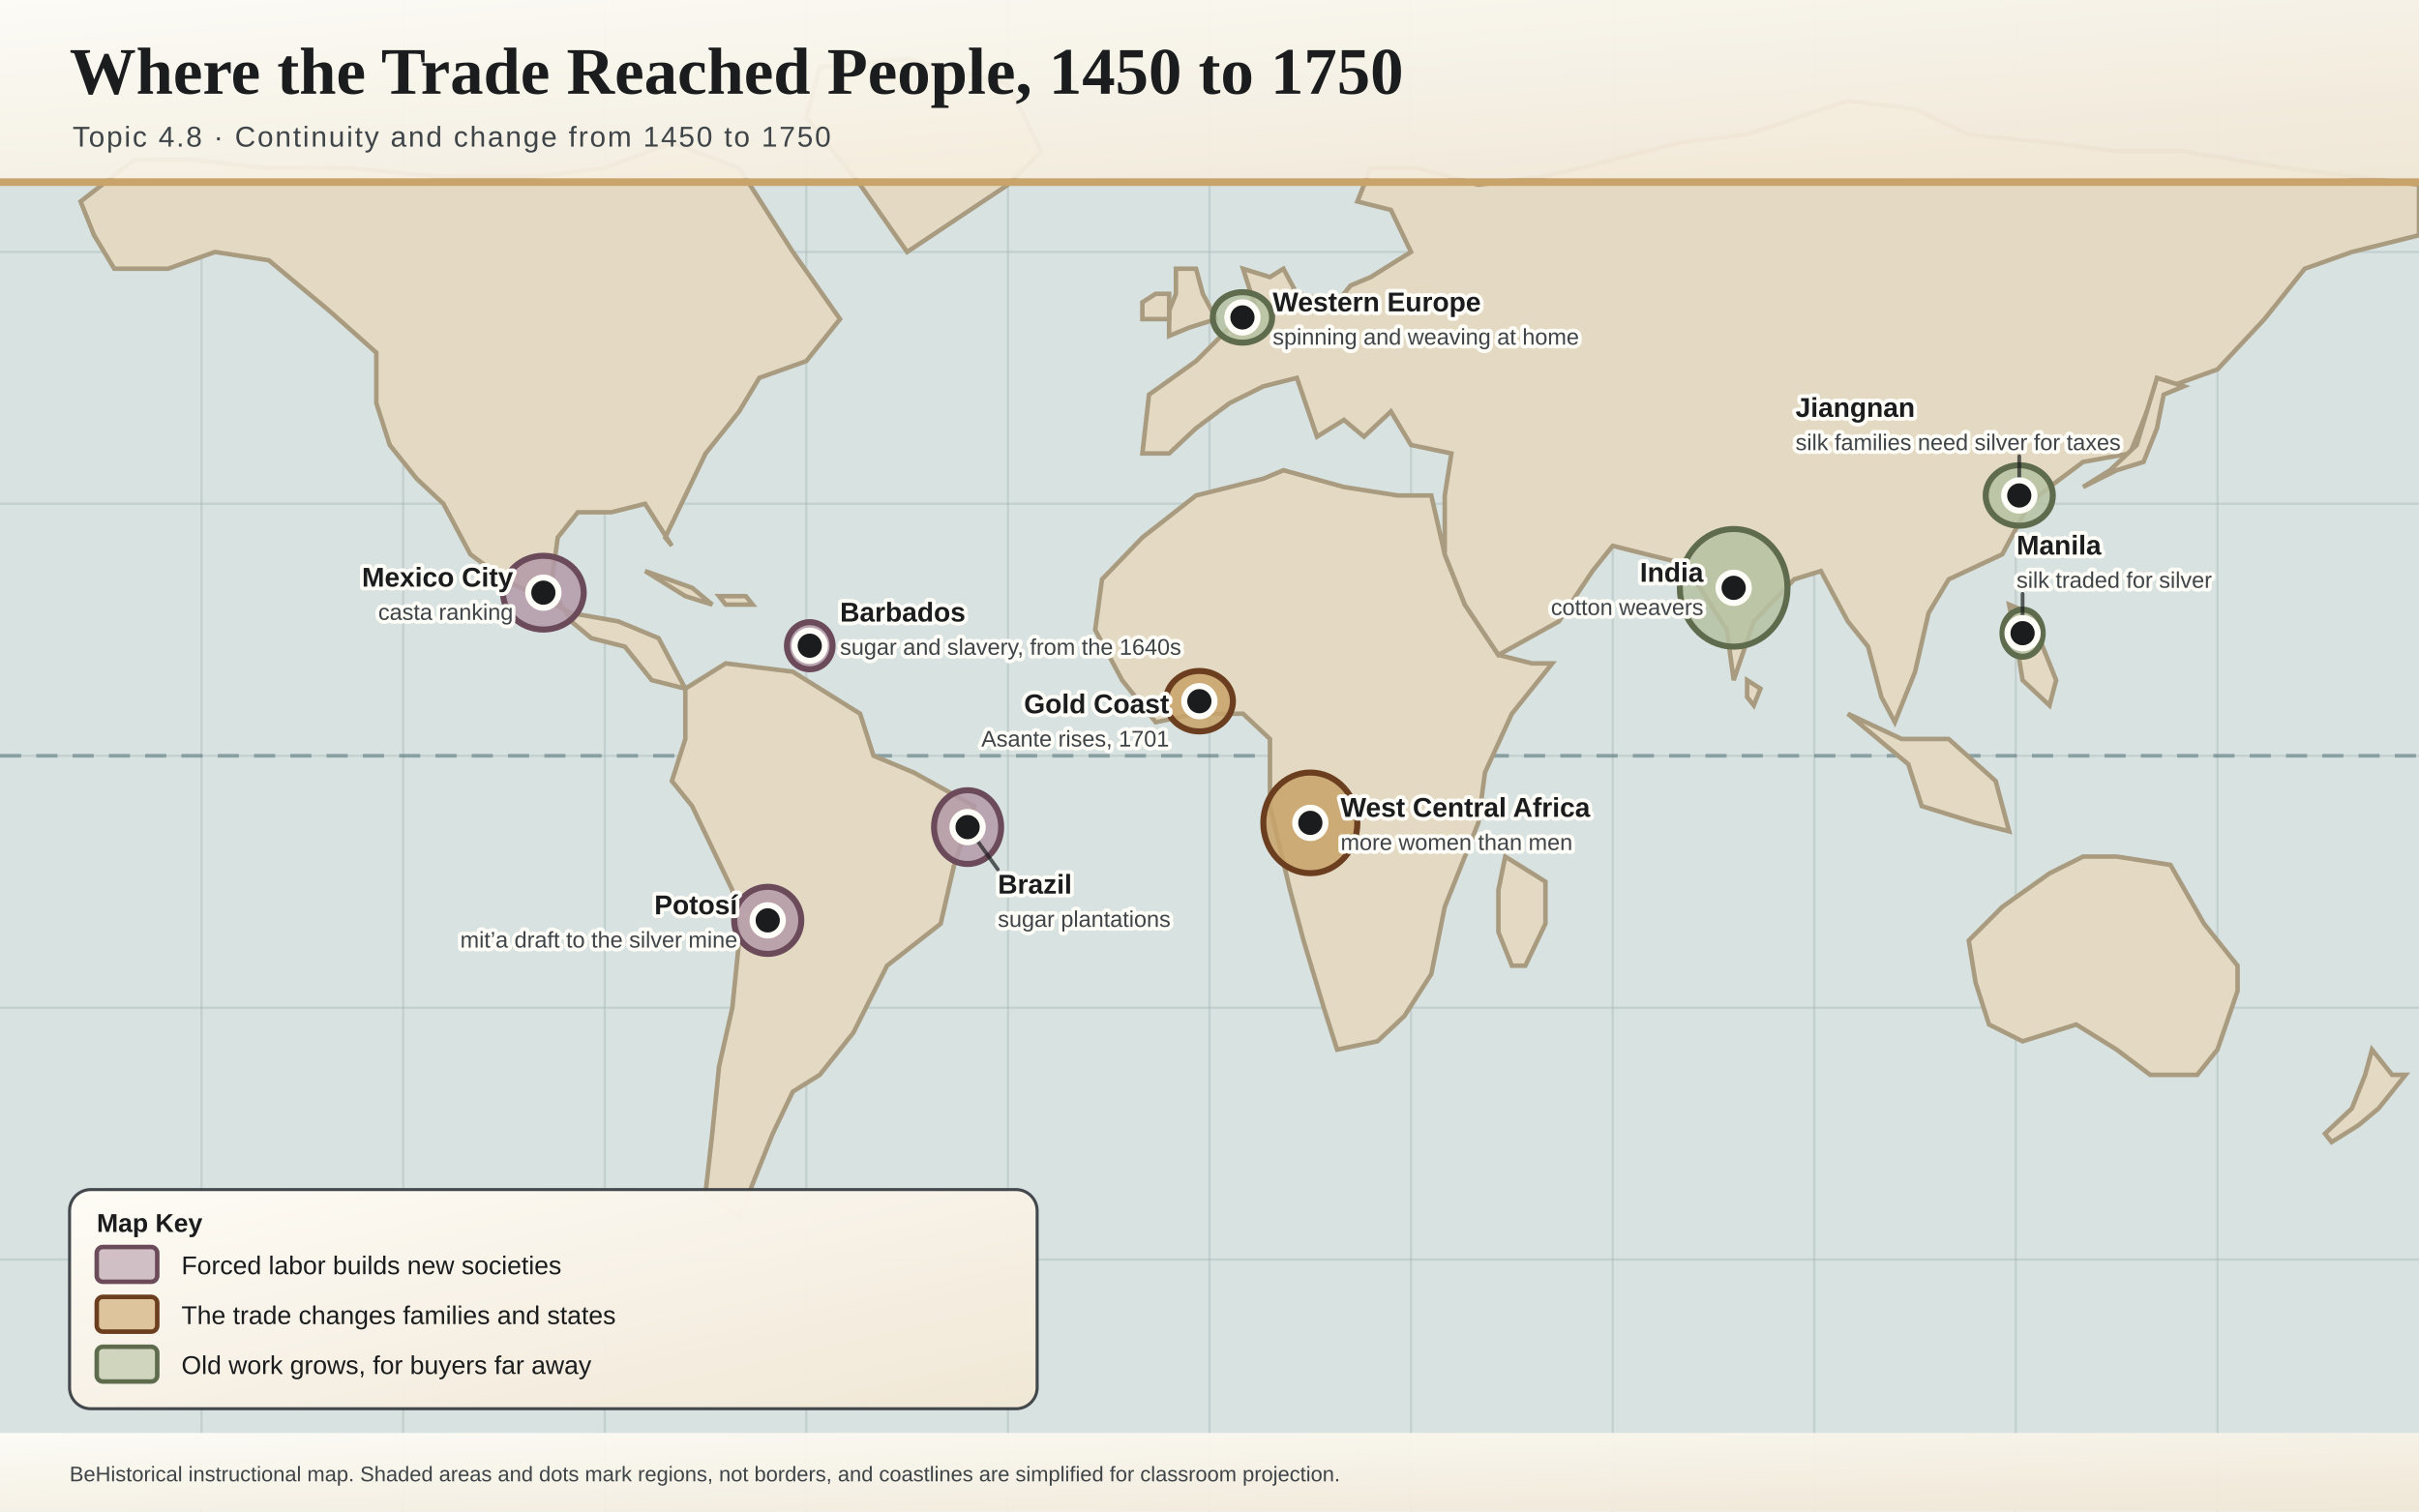
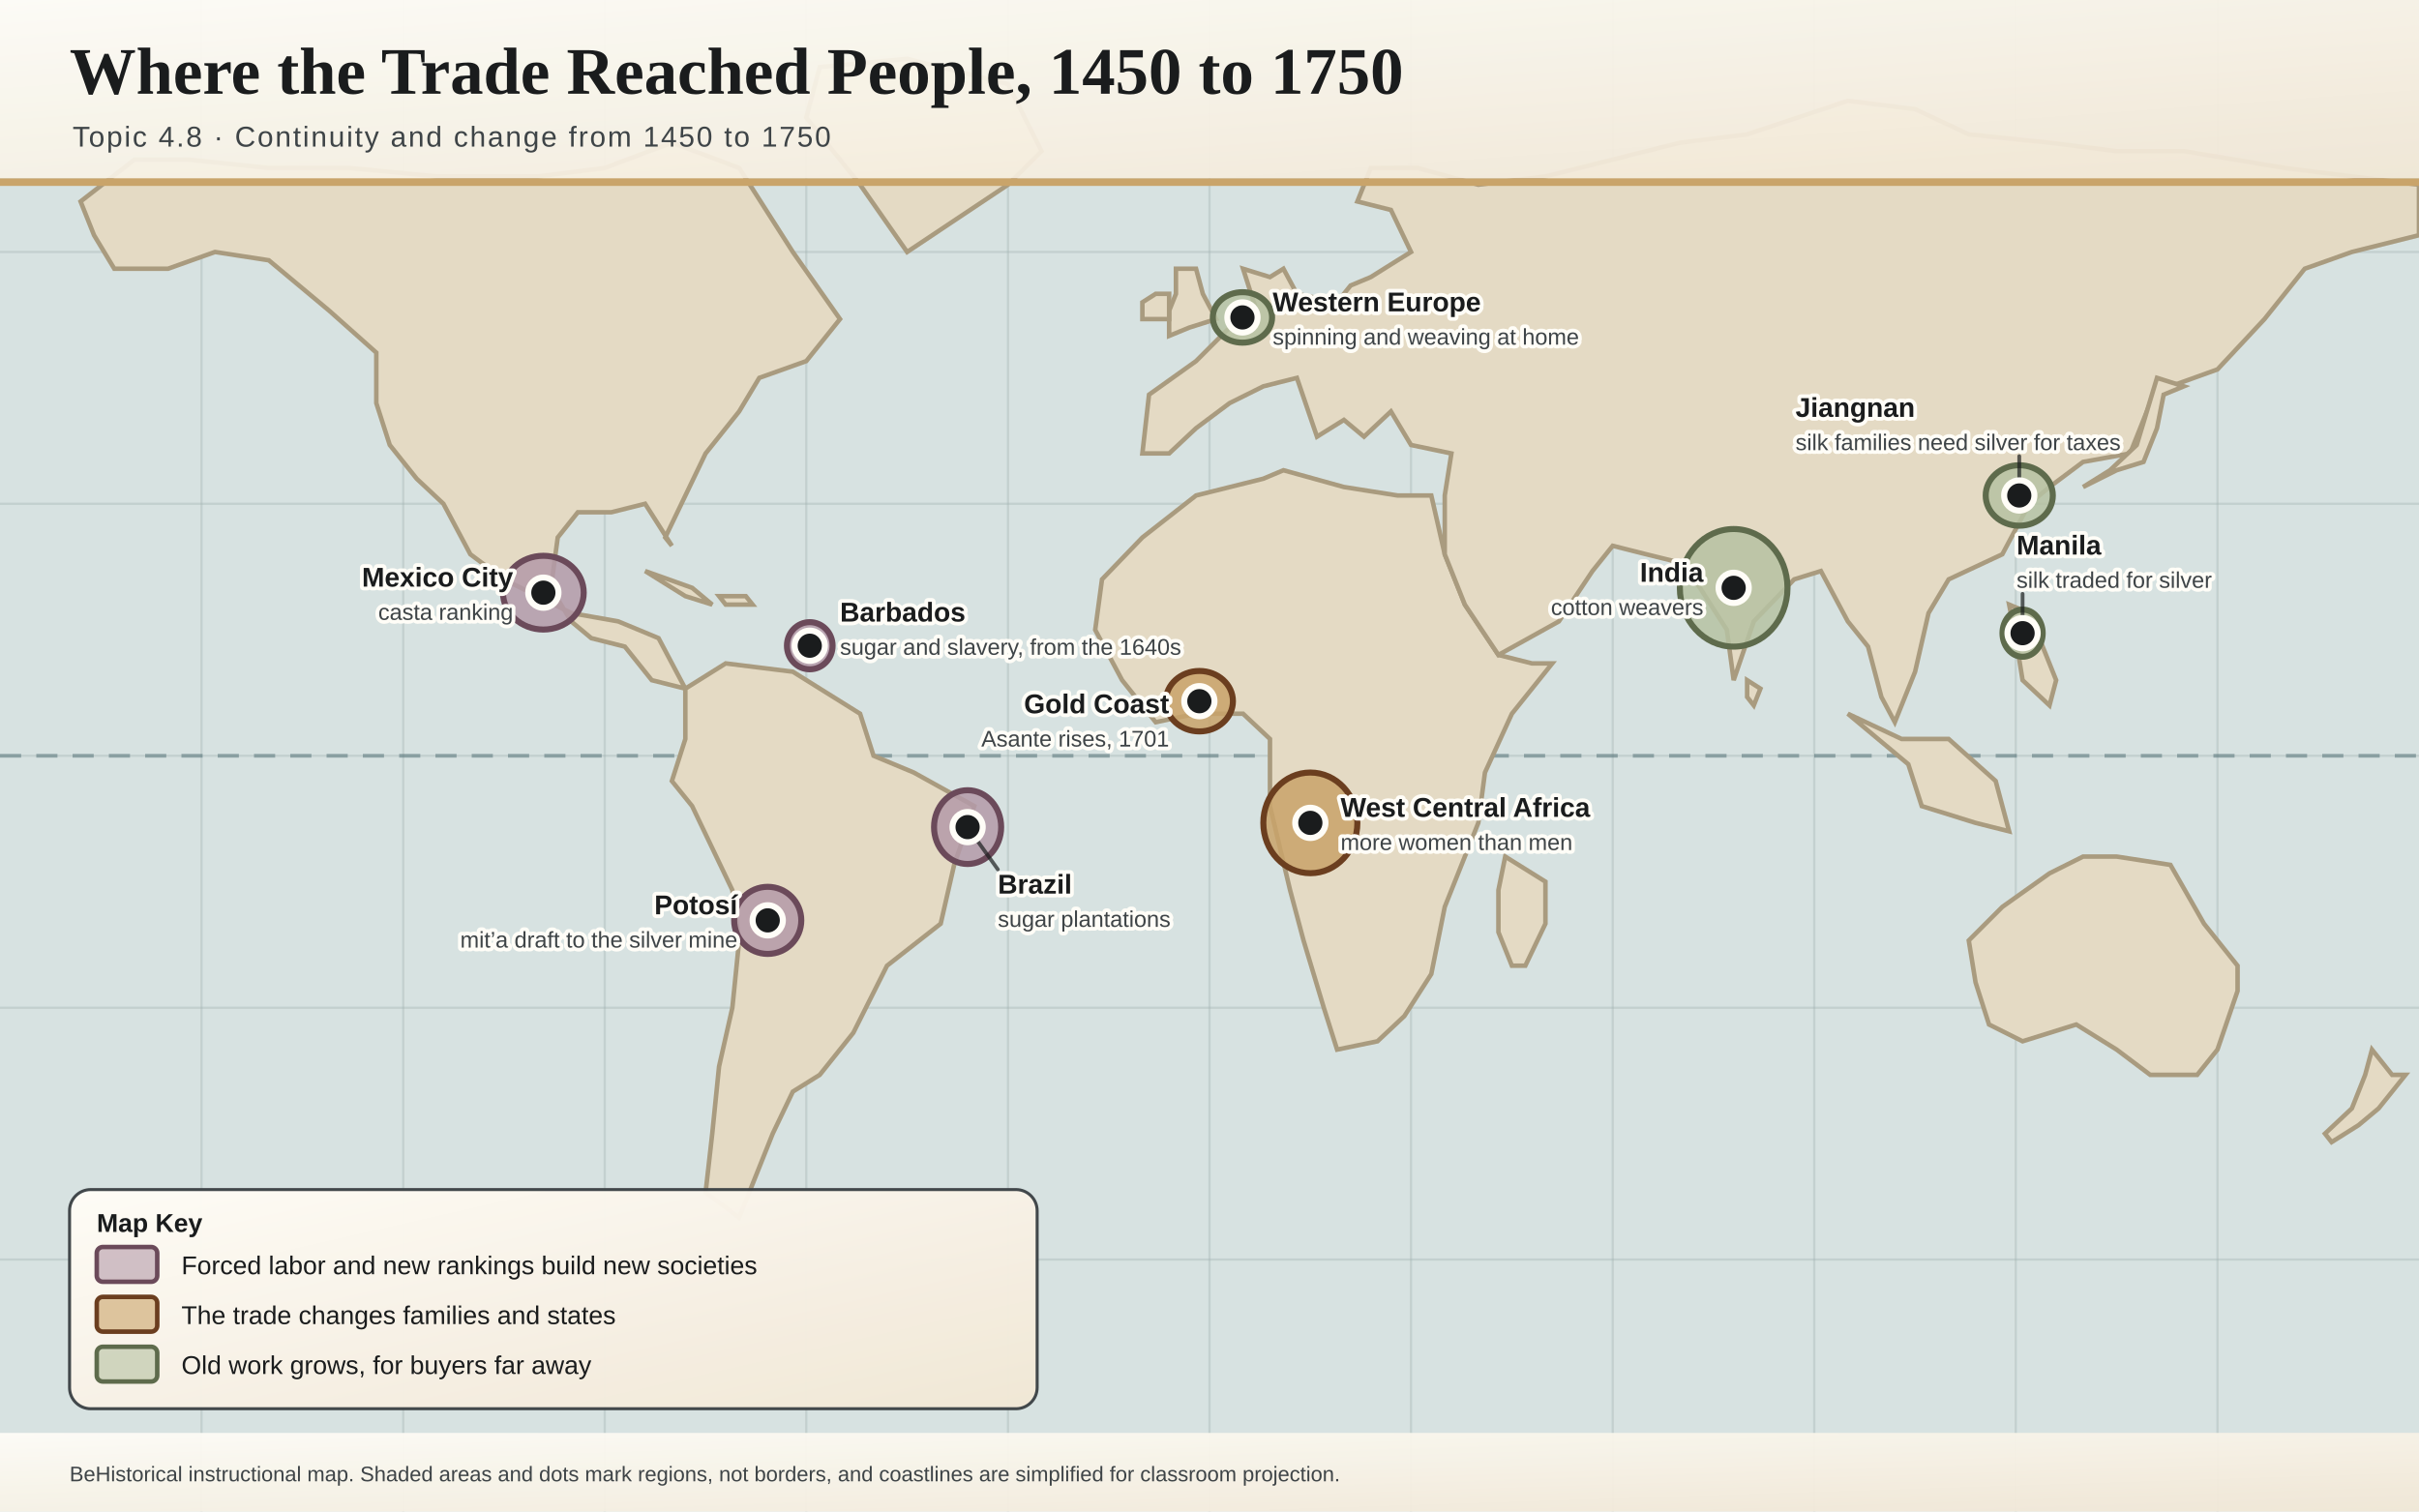
<svg xmlns="http://www.w3.org/2000/svg" width="1600" height="1000" viewBox="0 0 1600 1000" preserveAspectRatio="xMidYMid meet" role="img" aria-labelledby="map-title map-desc">
  <defs>
    <linearGradient id="paper" x1="0" x2="1" y1="0" y2="1">
      <stop offset="0" stop-color="#FFFDF7" />
      <stop offset="1" stop-color="#F1E7D5" />
    </linearGradient>
    <marker id="arrow" markerWidth="20" markerHeight="16" refX="17" refY="8" orient="auto" markerUnits="userSpaceOnUse">
      <path d="M0,0 L20,8 L0,16 Z" fill="#8C5A2B" />
    </marker>
    <style>
      .title{font-family:Georgia,'Times New Roman',serif;font-weight:700;font-size:44px;fill:#1A1C1D}
      .subtitle{font-family:Arial,Helvetica,sans-serif;font-size:19px;fill:#3E4447;letter-spacing:1.2px;text-transform:uppercase}
      .region{font-family:Georgia,'Times New Roman',serif;font-weight:700;font-size:21px;letter-spacing:.5px}
      .place{font-family:Arial,Helvetica,sans-serif;font-weight:700;font-size:18px;fill:#1A1C1D}
      .placenote{font-family:Arial,Helvetica,sans-serif;font-size:15px;fill:#3E4447}
      .small{font-family:Arial,Helvetica,sans-serif;font-size:17px;fill:#1A1C1D}
      .tiny{font-family:Arial,Helvetica,sans-serif;font-size:14px;fill:#3E4447}
      .badgenum{font-family:Arial,Helvetica,sans-serif;font-weight:700;font-size:19px;fill:#FFFDF7}
      .badge{fill:#8C5A2B;stroke:#FFFDF7;stroke-width:3}
      .halo{paint-order:stroke;stroke:#FFFDF7;stroke-width:5;stroke-linejoin:round}
      .city{fill:#1A1C1D;stroke:#FFFDF7;stroke-width:4}
      .leader{stroke:#1A1C1D;stroke-width:2.5;stroke-linecap:round;opacity:.7}
      .flow{fill:none;stroke:#8C5A2B;stroke-width:6;stroke-linecap:round;opacity:.9}
      #land path{fill:#E4DAC4;stroke:#A99B7F;stroke-width:3}
      #graticule line{stroke:#9FB0AE;stroke-width:1.5;opacity:.35}
    </style>
  </defs>
  <rect width="1600" height="1000" fill="#D7E2E1" />
  <g id="graticule">
    <line x1="133.3" y1="0" x2="133.3" y2="1000" />
    <line x1="266.7" y1="0" x2="266.7" y2="1000" />
    <line x1="400.0" y1="0" x2="400.0" y2="1000" />
    <line x1="533.3" y1="0" x2="533.3" y2="1000" />
    <line x1="666.7" y1="0" x2="666.7" y2="1000" />
    <line x1="800.0" y1="0" x2="800.0" y2="1000" />
    <line x1="933.3" y1="0" x2="933.3" y2="1000" />
    <line x1="1066.7" y1="0" x2="1066.7" y2="1000" />
    <line x1="1200.0" y1="0" x2="1200.0" y2="1000" />
    <line x1="1333.3" y1="0" x2="1333.3" y2="1000" />
    <line x1="1466.7" y1="0" x2="1466.7" y2="1000" />
    <line x1="0" y1="833.3" x2="1600" y2="833.3" />
    <line x1="0" y1="666.7" x2="1600" y2="666.7" />
    <line x1="0" y1="500.0" x2="1600" y2="500.0" />
    <line x1="0" y1="333.3" x2="1600" y2="333.3" />
    <line x1="0" y1="166.7" x2="1600" y2="166.7" />
  </g>
  <line x1="0" y1="500.0" x2="1600" y2="500.0" stroke="#4E6B72" stroke-width="2.5" stroke-dasharray="14 10" opacity=".5" />
  <g id="land">
    <path id="land-greenland" d="M600.0,166.7 L666.7,122.2 L688.9,100.0 L666.7,55.6 L600.0,38.9 L542.2,44.4 L533.3,77.8 L568.9,122.2 L600.0,166.7 Z" />
    <path id="land-northAmerica" d="M53.3,133.3 L88.9,105.6 L124.4,105.6 L177.8,111.1 L231.1,111.1 L288.9,116.7 L355.6,116.7 L400.0,111.1 L444.4,94.4 L488.9,111.1 L524.4,166.7 L555.6,211.1 L533.3,238.9 L502.2,250.0 L488.9,272.2 L466.7,300.0 L440.0,355.6 L444.4,361.1 L426.7,333.3 L404.4,338.9 L382.2,338.9 L368.9,355.6 L364.4,388.9 L377.8,411.1 L391.1,422.2 L413.3,427.8 L431.1,450.0 L453.3,455.6 L435.6,422.2 L408.9,411.1 L377.8,405.6 L333.3,383.3 L311.1,366.7 L293.3,333.3 L275.6,316.7 L257.8,294.4 L248.9,266.7 L248.9,233.3 L217.8,205.6 L177.8,172.2 L142.2,166.7 L111.1,177.8 L75.6,177.8 L62.2,155.6 L53.3,133.3 Z" />
    <path id="land-southAmerica" d="M453.3,455.6 L480.0,438.9 L524.4,444.4 L568.9,472.2 L577.8,500.0 L604.4,511.1 L644.4,533.3 L631.1,572.2 L622.2,611.1 L586.7,638.9 L564.4,683.3 L542.2,711.1 L524.4,722.2 L511.1,750.0 L497.8,783.3 L488.9,805.6 L466.7,788.9 L471.1,750.0 L475.6,705.6 L484.4,666.7 L488.9,622.2 L484.4,588.9 L457.8,533.3 L444.4,516.7 L453.3,488.9 L453.3,455.6 Z" />
    <path id="land-africa" d="M724.4,416.7 L728.9,383.3 L755.6,355.6 L791.1,327.8 L835.6,316.7 L848.9,311.1 L888.9,322.2 L924.4,327.8 L946.7,327.8 L955.6,366.7 L968.9,400.0 L991.1,433.3 L1013.3,438.9 L1026.7,438.9 L1000.0,472.2 L982.2,511.1 L977.8,544.4 L955.6,600.0 L946.7,644.4 L928.9,672.2 L911.1,688.9 L884.4,694.4 L875.6,666.7 L862.2,622.2 L853.3,588.9 L840.0,533.3 L840.0,488.9 L822.2,472.2 L791.1,472.2 L764.4,477.8 L742.2,450.0 L724.4,416.7 Z" />
    <path id="land-eurasia" d="M755.6,300.0 L760.0,261.1 L791.1,238.9 L813.3,216.7 L831.1,205.6 L822.2,177.8 L840.0,183.3 L848.9,177.8 L857.8,194.4 L884.4,200.0 L893.3,188.9 L906.7,183.3 L924.4,172.2 L933.3,166.7 L920.0,138.9 L897.8,133.3 L906.7,111.1 L937.8,111.1 L977.8,122.2 L1022.2,116.7 L1066.7,105.6 L1111.1,94.4 L1155.6,88.9 L1222.2,66.7 L1266.7,72.2 L1302.2,88.9 L1355.6,94.4 L1400.0,100.0 L1444.4,100.0 L1511.1,111.1 L1555.6,116.7 L1600.0,122.2 L1600.0,155.6 L1555.6,166.7 L1524.4,177.8 L1497.8,211.1 L1466.7,244.4 L1435.6,255.6 L1422.2,266.7 L1408.9,300.0 L1377.8,305.6 L1355.6,322.2 L1342.2,333.3 L1324.4,366.7 L1288.9,383.3 L1275.6,405.6 L1266.7,444.4 L1253.3,477.8 L1244.4,461.1 L1235.6,427.8 L1222.2,411.1 L1204.4,377.8 L1186.7,383.3 L1160.0,411.1 L1146.7,450.0 L1142.2,416.7 L1124.4,388.9 L1111.1,372.2 L1088.9,366.7 L1066.7,361.1 L1053.3,377.8 L1031.1,411.1 L991.1,433.3 L968.9,400.0 L955.6,366.7 L955.6,327.8 L960.0,300.0 L933.3,294.4 L920.0,272.2 L902.2,288.9 L888.9,277.8 L871.1,288.9 L857.8,250.0 L835.6,255.6 L813.3,266.7 L791.1,283.3 L773.3,300.0 L755.6,300.0 Z" />
    <path id="land-britain" d="M773.3,222.2 L786.7,216.7 L804.4,211.1 L795.6,194.4 L791.1,177.8 L777.8,177.8 L777.8,194.4 L773.3,205.6 L773.3,222.2 Z" />
    <path id="land-ireland" d="M755.6,211.1 L773.3,211.1 L773.3,194.4 L764.4,194.4 L755.6,200.0 L755.6,211.1 Z" />
    <path id="land-japan" d="M1377.8,322.2 L1400.0,311.1 L1417.8,305.6 L1426.7,283.3 L1431.1,261.1 L1444.4,255.6 L1426.7,250.0 L1413.3,294.4 L1395.6,311.1 L1377.8,322.2 Z" />
    <path id="land-indonesia" d="M1222.2,472.2 L1262.2,505.6 L1271.1,533.3 L1306.7,544.4 L1328.9,550.0 L1320.0,516.7 L1288.9,488.9 L1257.8,488.9 L1222.2,472.2 Z" />
    <path id="land-philippines" d="M1328.9,400.0 L1342.2,405.6 L1351.1,427.8 L1360.0,450.0 L1355.6,466.7 L1337.8,450.0 L1333.3,422.2 L1328.9,400.0 Z" />
    <path id="land-australia" d="M1302.2,622.2 L1306.7,650.0 L1315.6,677.8 L1337.8,688.9 L1373.3,677.8 L1400.0,694.4 L1422.2,711.1 L1453.3,711.1 L1466.7,694.4 L1480.0,655.6 L1480.0,638.9 L1457.8,611.1 L1435.6,572.2 L1400.0,566.7 L1377.8,566.7 L1355.6,577.8 L1324.4,600.0 L1302.2,622.2 Z" />
    <path id="land-newZealand" d="M1568.9,694.4 L1582.2,711.1 L1591.1,711.1 L1573.3,733.3 L1560.0,744.4 L1542.2,755.6 L1537.8,750.0 L1555.6,733.3 L1564.4,711.1 L1568.9,694.4 Z" />
    <path id="land-madagascar" d="M995.6,566.7 L1022.2,583.3 L1022.2,611.1 L1008.9,638.9 L1000.0,638.9 L991.1,616.7 L991.1,588.9 L995.6,566.7 Z" />
    <path id="land-cuba" d="M426.7,377.8 L457.8,388.9 L471.1,400.0 L453.3,394.4 L426.7,377.8 Z" />
    <path id="land-hispaniola" d="M475.6,394.4 L493.3,394.4 L497.8,400.0 L480.0,400.0 L475.6,394.4 Z" />
    <path id="land-sriLanka" d="M1155.6,450.0 L1164.4,455.6 L1160.0,466.7 L1155.6,461.1 L1155.6,450.0 Z" />
  </g>
  <g id="highlights">
    <ellipse cx="535.6" cy="427.2" rx="15.1" ry="15.6" fill="#B49AA8" fill-opacity="0.85" stroke="#6B4A5A" stroke-width="4" />
    <ellipse cx="640.0" cy="547.2" rx="22.2" ry="24.4" fill="#B49AA8" fill-opacity="0.85" stroke="#6B4A5A" stroke-width="4" />
    <ellipse cx="507.8" cy="608.9" rx="22.2" ry="22.2" fill="#B49AA8" fill-opacity="0.85" stroke="#6B4A5A" stroke-width="4" />
    <ellipse cx="359.4" cy="392.1" rx="26.7" ry="24.4" fill="#B49AA8" fill-opacity="0.85" stroke="#6B4A5A" stroke-width="4" />
    <ellipse cx="793.3" cy="463.9" rx="22.2" ry="20.0" fill="#C9A46A" fill-opacity="0.85" stroke="#6B3E1F" stroke-width="4" />
    <ellipse cx="866.7" cy="544.4" rx="31.1" ry="33.3" fill="#C9A46A" fill-opacity="0.85" stroke="#6B3E1F" stroke-width="4" />
    <ellipse cx="821.8" cy="210.0" rx="19.6" ry="16.7" fill="#B6C2A2" fill-opacity="0.85" stroke="#5E6B4C" stroke-width="4" />
    <ellipse cx="1146.7" cy="388.9" rx="35.6" ry="38.9" fill="#B6C2A2" fill-opacity="0.85" stroke="#5E6B4C" stroke-width="4" />
    <ellipse cx="1335.6" cy="327.8" rx="22.2" ry="20.0" fill="#B6C2A2" fill-opacity="0.85" stroke="#5E6B4C" stroke-width="4" />
    <ellipse cx="1337.8" cy="418.9" rx="13.3" ry="15.6" fill="#B6C2A2" fill-opacity="0.85" stroke="#5E6B4C" stroke-width="4" />
  </g>
  <g id="flows">
    
  </g>
  <g id="region-labels">
    
  </g>
  <g id="places">
    <circle class="city" cx="821.8" cy="210.0" r="10" />
    <text class="place halo" x="841.8" y="206.0" text-anchor="start">Western Europe</text>
    <text class="placenote halo" x="841.8" y="228.0" text-anchor="start">spinning and weaving at home</text>
    <circle class="city" cx="359.4" cy="392.1" r="10" />
    <text class="place halo" x="339.4" y="388.1" text-anchor="end">Mexico City</text>
    <text class="placenote halo" x="339.4" y="410.1" text-anchor="end">casta ranking</text>
    <circle class="city" cx="535.6" cy="427.2" r="10" />
    <text class="place halo" x="555.6" y="411.2" text-anchor="start">Barbados</text>
    <text class="placenote halo" x="555.6" y="433.2" text-anchor="start">sugar and slavery, from the 1640s</text>
    <line class="leader" x1="640.0" y1="547.2" x2="660.0" y2="575.2" />
    <circle class="city" cx="640.0" cy="547.2" r="10" />
    <text class="place halo" x="660.0" y="591.2" text-anchor="start">Brazil</text>
    <text class="placenote halo" x="660.0" y="613.2" text-anchor="start">sugar plantations</text>
    <circle class="city" cx="507.8" cy="608.9" r="10" />
    <text class="place halo" x="487.8" y="604.9" text-anchor="end">Potosí</text>
    <text class="placenote halo" x="487.8" y="626.9" text-anchor="end">mit’a draft to the silver mine</text>
    <circle class="city" cx="793.3" cy="463.9" r="10" />
    <text class="place halo" x="773.3" y="471.9" text-anchor="end">Gold Coast</text>
    <text class="placenote halo" x="773.3" y="493.9" text-anchor="end">Asante rises, 1701</text>
    <circle class="city" cx="866.7" cy="544.4" r="10" />
    <text class="place halo" x="886.7" y="540.4" text-anchor="start">West Central Africa</text>
    <text class="placenote halo" x="886.7" y="562.4" text-anchor="start">more women than men</text>
    <circle class="city" cx="1146.7" cy="388.9" r="10" />
    <text class="place halo" x="1126.7" y="384.9" text-anchor="end">India</text>
    <text class="placenote halo" x="1126.7" y="406.9" text-anchor="end">cotton weavers</text>
    <line class="leader" x1="1335.6" y1="327.8" x2="1335.6" y2="301.8" />
    <circle class="city" cx="1335.6" cy="327.8" r="10" />
    <text class="place halo" x="1187.6" y="275.8" text-anchor="start">Jiangnan</text>
    <text class="placenote halo" x="1187.6" y="297.8" text-anchor="start">silk families need silver for taxes</text>
    <line class="leader" x1="1337.8" y1="418.9" x2="1337.8" y2="392.9" />
    <circle class="city" cx="1337.8" cy="418.9" r="10" />
    <text class="place halo" x="1333.8" y="366.9" text-anchor="start">Manila</text>
    <text class="placenote halo" x="1333.8" y="388.9" text-anchor="start">silk traded for silver</text>
  </g>
  <g id="titleband">
    <rect x="0" y="0" width="1600" height="118" fill="url(#paper)" opacity=".93" />
    <rect x="0" y="118" width="1600" height="5" fill="#C9A46A" />
    <text class="title" x="46" y="62">Where the Trade Reached People, 1450 to 1750</text>
    <text class="subtitle" x="48" y="97">Topic 4.8 · Continuity and change from 1450 to 1750</text>
  </g>
  <g id="legend" transform="translate(46,787)">
    <rect x="0" y="0" width="640" height="145" rx="14" fill="url(#paper)" stroke="#3E4447" stroke-width="2" opacity=".97" />
    <text class="small" x="18" y="28" font-weight="700">Map Key</text>
    <rect x="18" y="38" width="40" height="23" rx="4" fill="#B49AA8" fill-opacity=".6" stroke="#6B4A5A" stroke-width="3" />
-     <text class="small" x="74" y="56">Forced labor builds new societies</text>
+     <text class="small" x="74" y="56">Forced labor and new rankings build new societies</text>
    <rect x="18" y="71" width="40" height="23" rx="4" fill="#C9A46A" fill-opacity=".6" stroke="#6B3E1F" stroke-width="3" />
    <text class="small" x="74" y="89">The trade changes families and states</text>
    <rect x="18" y="104" width="40" height="23" rx="4" fill="#B6C2A2" fill-opacity=".6" stroke="#5E6B4C" stroke-width="3" />
    <text class="small" x="74" y="122">Old work grows, for buyers far away</text>
  </g>
  <rect x="0" y="948" width="1600" height="52" fill="url(#paper)" opacity=".93" />
  <text class="tiny" x="46" y="980">BeHistorical instructional map. Shaded areas and dots mark regions, not borders, and coastlines are simplified for classroom projection.</text>
</svg>
